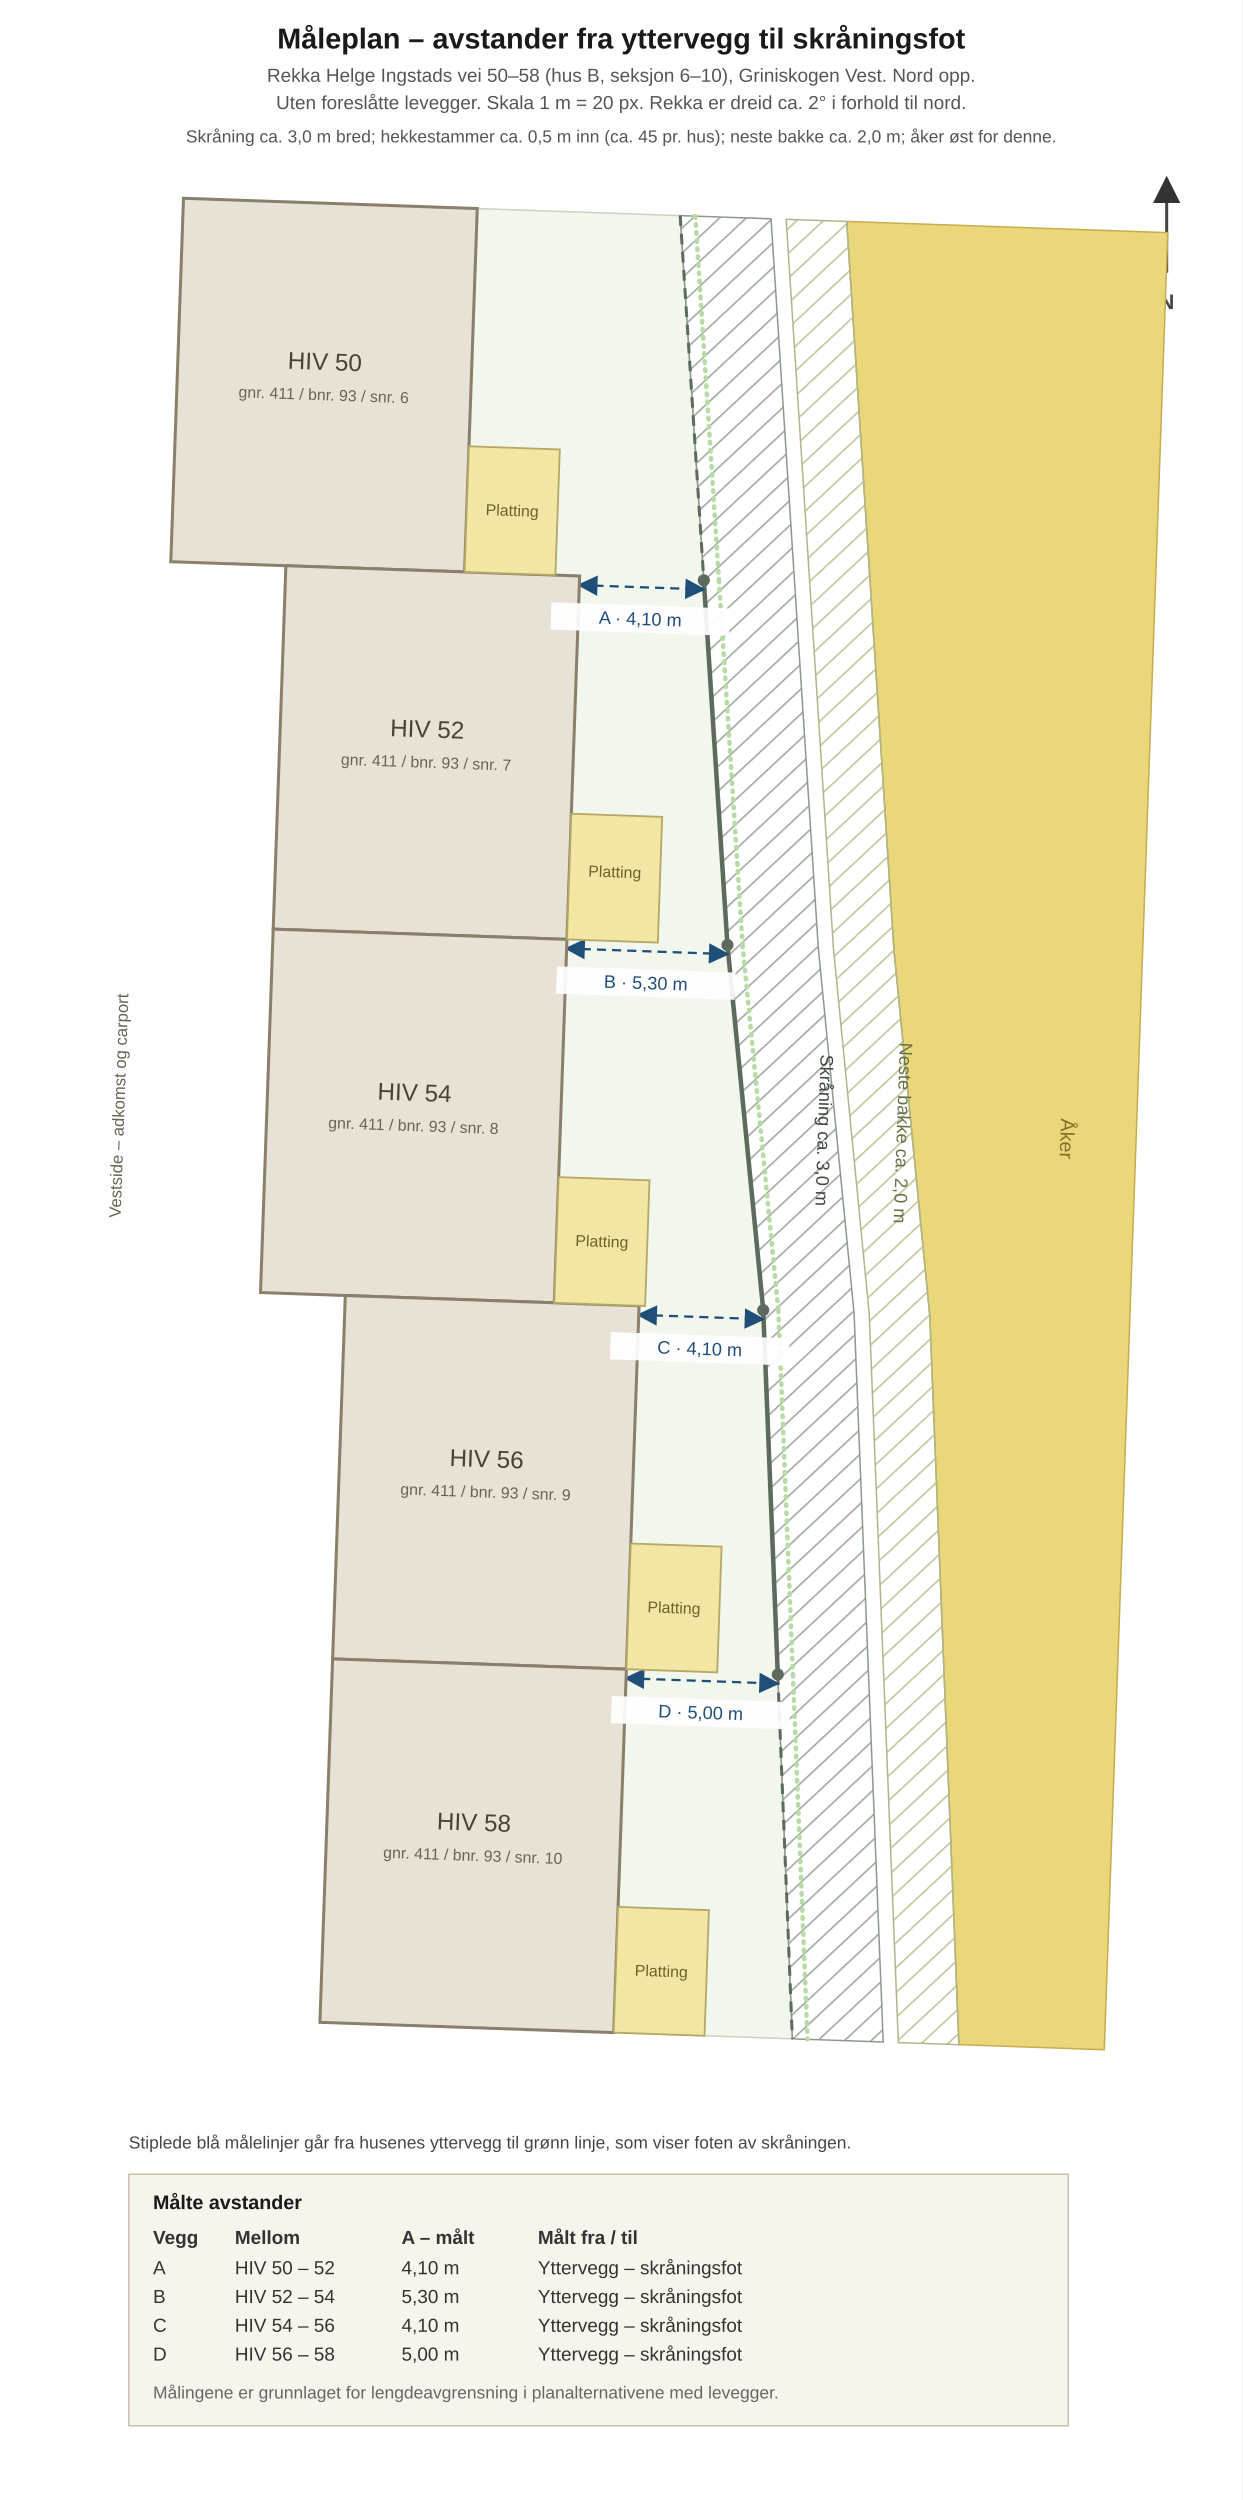
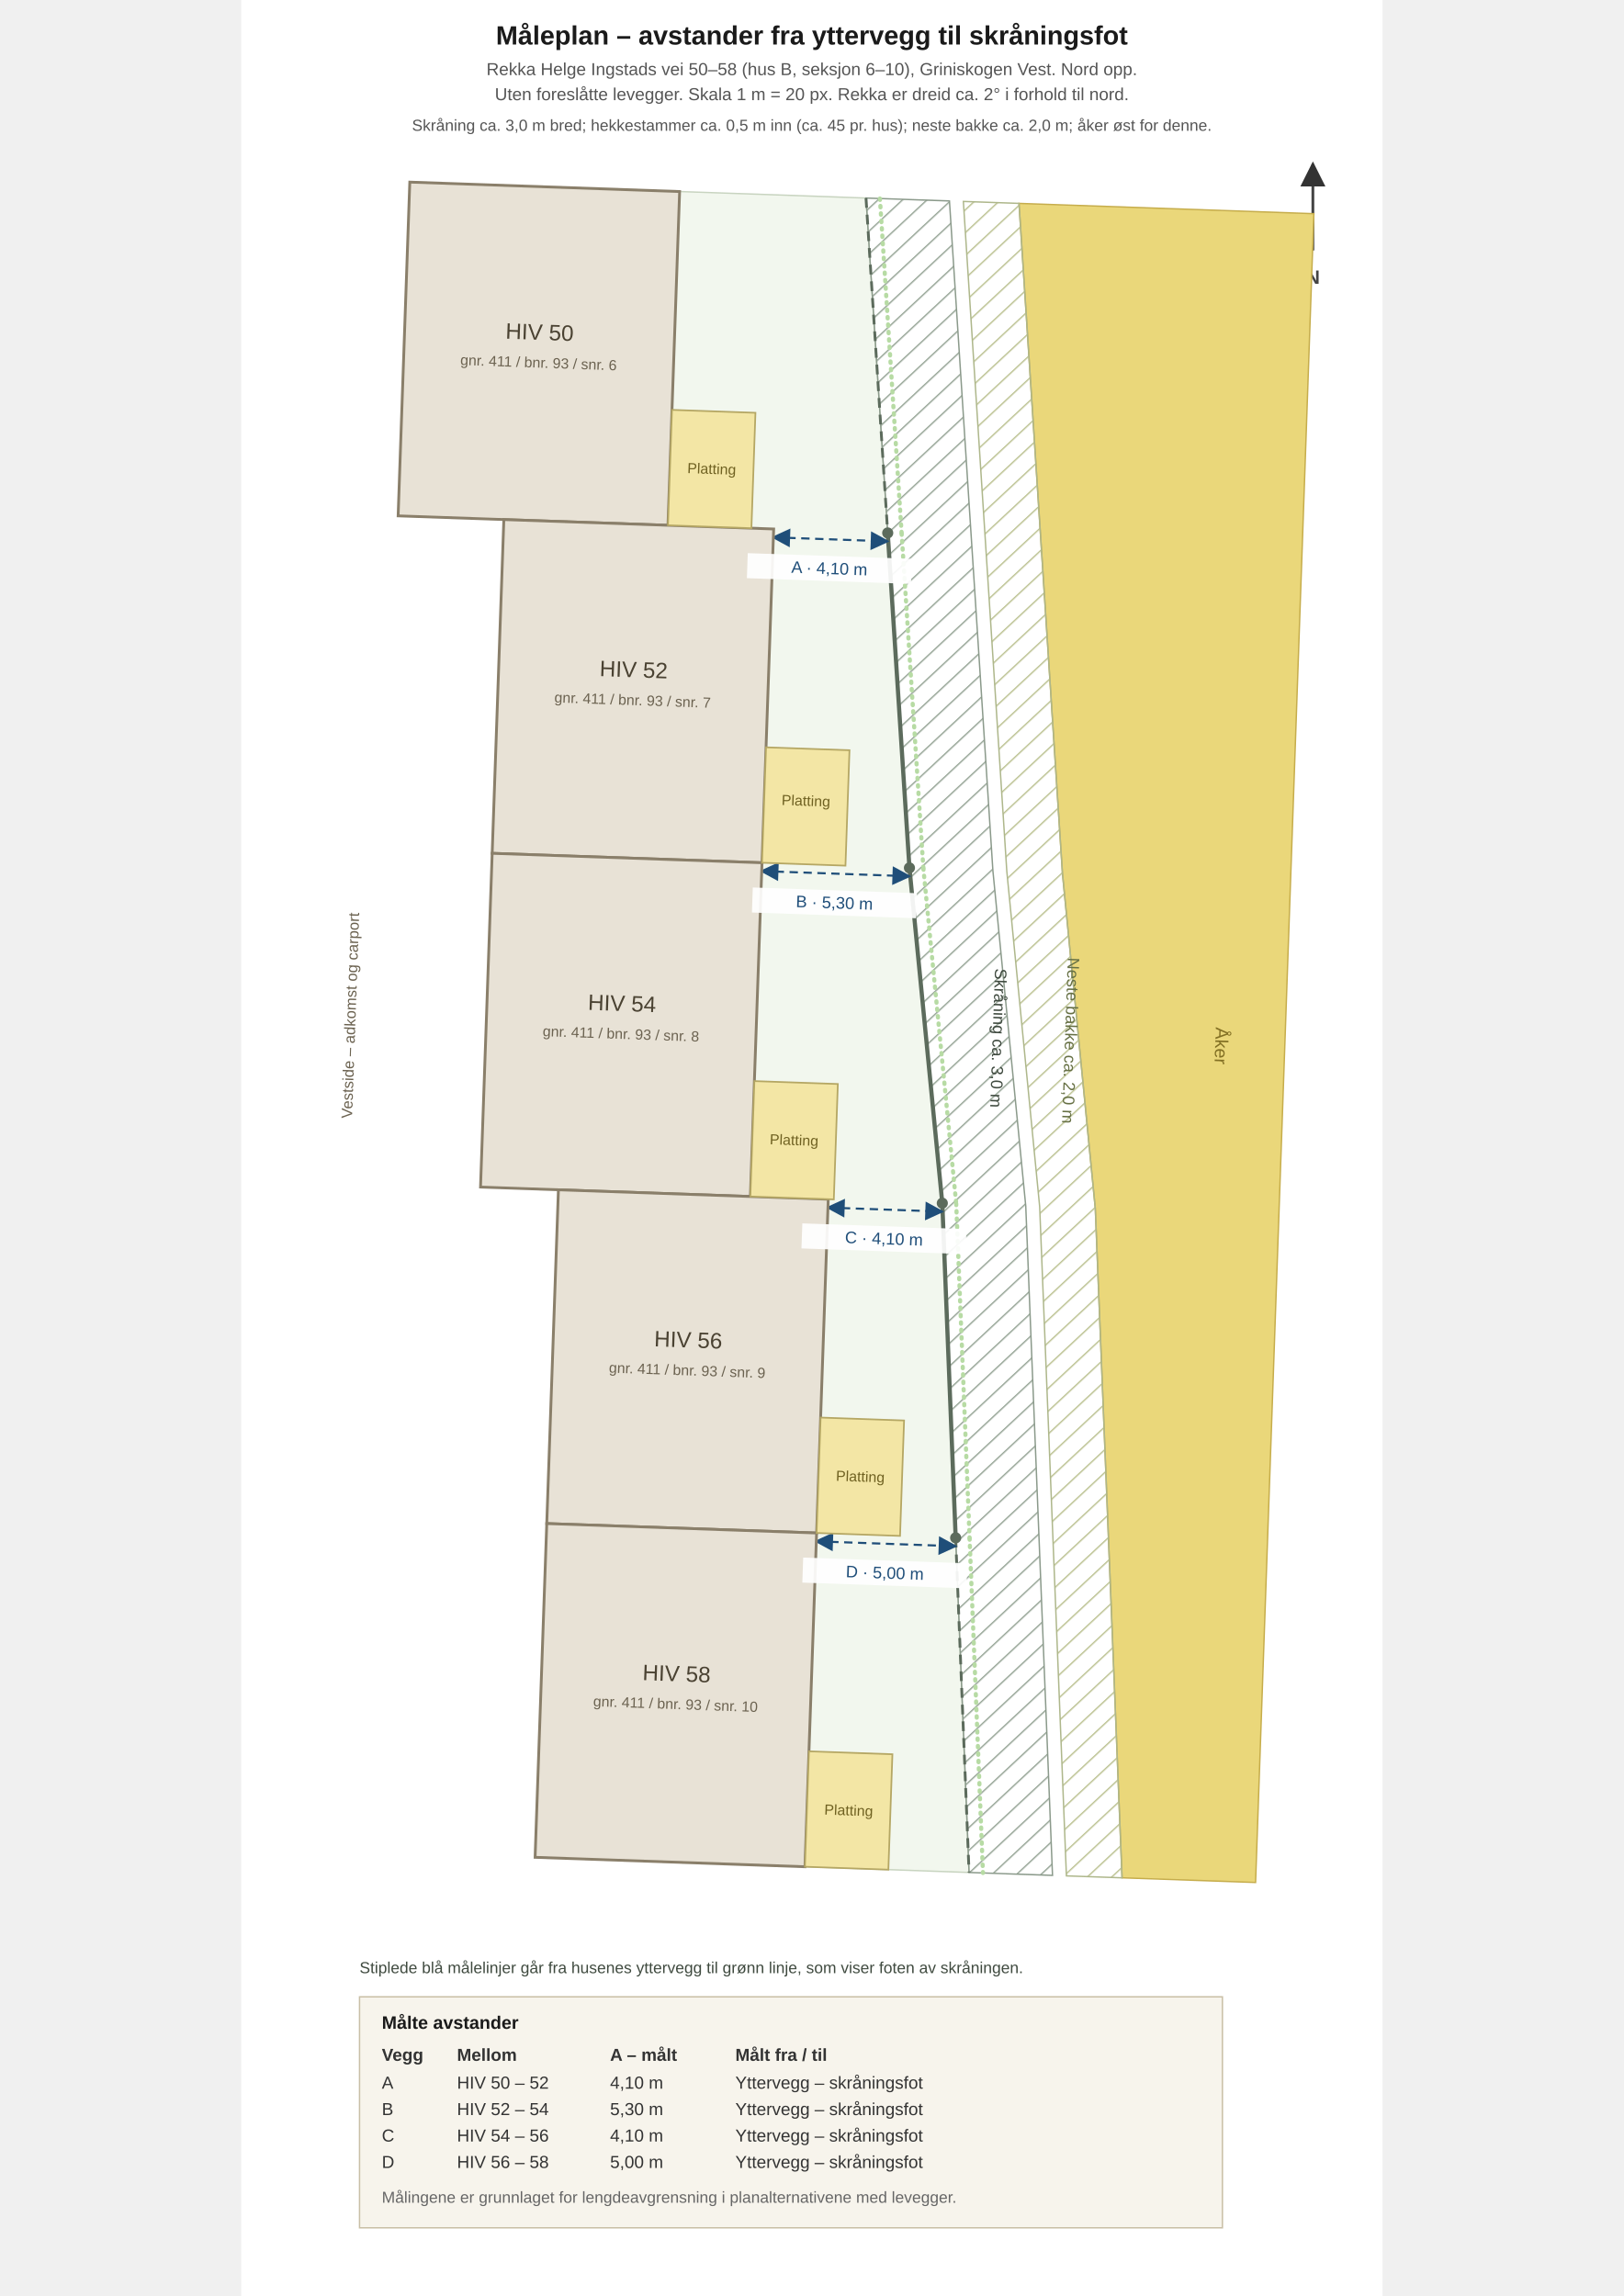
- <svg xmlns="http://www.w3.org/2000/svg" viewBox="0 0 820 1650" width="820" height="1650" font-family="Segoe UI, Arial, Helvetica, sans-serif" role="img" aria-label="Måleplan uten levegger for rekka HIV 50 til 58">
+ <svg xmlns="http://www.w3.org/2000/svg" viewBox="0 0 820 1650" width="210mm" height="297mm" preserveAspectRatio="xMidYMid meet" font-family="Segoe UI, Arial, Helvetica, sans-serif" role="img" aria-label="Måleplan uten levegger for rekka HIV 50 til 58">
  <defs>
    <pattern id="skraaning" width="12" height="12" patternUnits="userSpaceOnUse" patternTransform="rotate(45)">
      <line x1="0" y1="0" x2="0" y2="12" stroke="#9aa89a" stroke-width="2" />
    </pattern>
    <pattern id="bakke" width="12" height="12" patternUnits="userSpaceOnUse" patternTransform="rotate(45)">
      <line x1="0" y1="0" x2="0" y2="12" stroke="#bec496" stroke-width="2" />
    </pattern>
    <marker id="pil" markerWidth="9" markerHeight="9" refX="8" refY="4.5" orient="auto">
      <path d="M0,0 L9,4.5 L0,9 z" fill="#333" />
    </marker>
    <marker id="pilBla" markerWidth="9" markerHeight="9" refX="8" refY="4.5" orient="auto">
      <path d="M0,0 L9,4.5 L0,9 z" fill="#1f4e79" />
    </marker>
    <marker id="pilBlaStart" markerWidth="9" markerHeight="9" refX="1" refY="4.5" orient="auto">
      <path d="M9,0 L0,4.5 L9,9 z" fill="#1f4e79" />
    </marker>
  </defs>
  <rect width="820" height="1650" fill="#ffffff" />
  <text x="410" y="32" text-anchor="middle" font-size="19" font-weight="600" fill="#1a1a1a">Måleplan – avstander fra yttervegg til skråningsfot</text>
  <text x="410" y="54" text-anchor="middle" font-size="12.5" fill="#555">Rekka Helge Ingstads vei 50–58 (hus B, seksjon 6–10), Griniskogen Vest. Nord opp.</text>
  <text x="410" y="72" text-anchor="middle" font-size="12.5" fill="#555">Uten foreslåtte levegger. Skala 1 m = 20 px. Rekka er dreid ca. 2° i forhold til nord.</text>
  <text x="410" y="94" text-anchor="middle" font-size="11.5" fill="#555">Skråning ca. 3,0 m bred; hekkestammer ca. 0,5 m inn (ca. 45 pr. hus); neste bakke ca. 2,0 m; åker øst for denne.</text>
  <g stroke="#444" fill="#444">
    <line x1="770" y1="180" x2="770" y2="118" stroke-width="2" marker-end="url(#pil)" />
    <text x="770" y="204" text-anchor="middle" font-size="14" font-weight="600" stroke="none">N</text>
  </g>
  <g transform="rotate(2 372 740)">
    <path d="M294,140 L428,140 L452,380 L476,620 L508,860 L526,1100 L544,1340 L426,1340 L426,860 L370,860 L370,380 L294,380 Z" fill="#f2f7ee" stroke="#c8d4c0" stroke-width="1" />
    <path d="M538,140 L562,380 L586,620 L618,860 L636,1100 L654,1340 L750,1340 L750,140 Z" fill="#ead77a" stroke="#c6ad4c" stroke-width="1" />
    <path d="M498,140 L522,380 L546,620 L578,860 L596,1100 L614,1340 L654,1340 L636,1100 L618,860 L586,620 L562,380 L538,140 Z" fill="url(#bakke)" stroke="#aeb78b" stroke-width="1" />
    <path d="M428,140 L452,380 L476,620 L508,860 L526,1100 L544,1340 L604,1340 L586,1100 L568,860 L536,620 L512,380 L488,140 Z" fill="url(#skraaning)" stroke="#8b9a8b" stroke-width="1" />
    <polyline points="452,380 476,620 508,860 526,1100" fill="none" stroke="#5c6b5c" stroke-width="3" />
    <polyline points="428,140 452,380" fill="none" stroke="#5c6b5c" stroke-width="2" stroke-dasharray="7 5" />
    <polyline points="526,1100 544,1340" fill="none" stroke="#5c6b5c" stroke-width="2" stroke-dasharray="7 5" />
    <g fill="#5c6b5c">
      <circle cx="452" cy="380" r="4" />
      <circle cx="476" cy="620" r="4" />
      <circle cx="508" cy="860" r="4" />
      <circle cx="526" cy="1100" r="4" />
    </g>
    <g fill="none" stroke="#b7dba4" stroke-width="3" stroke-linecap="round" stroke-dasharray="1 4.333">
      <line x1="438" y1="140" x2="462" y2="380" />
      <line x1="462" y1="380" x2="486" y2="620" />
      <line x1="486" y1="620" x2="518" y2="860" />
      <line x1="518" y1="860" x2="536" y2="1100" />
      <line x1="536" y1="1100" x2="554" y2="1340" />
    </g>
    <text x="540" y="740" font-size="12" fill="#3f4a3f" transform="rotate(90 540 740)" text-anchor="middle">Skråning ca. 3,0 m</text>
    <text x="592" y="740" font-size="12" fill="#667044" transform="rotate(90 592 740)" text-anchor="middle">Neste bakke ca. 2,0 m</text>
    <text x="700" y="740" font-size="13" fill="#826f23" transform="rotate(90 700 740)" text-anchor="middle">Åker</text>
    <g stroke="#1f4e79" stroke-width="1.5" stroke-dasharray="6 4" fill="none">
      <line x1="370" y1="386" x2="452" y2="386" marker-start="url(#pilBlaStart)" marker-end="url(#pilBla)" />
      <line x1="370" y1="626" x2="476" y2="626" marker-start="url(#pilBlaStart)" marker-end="url(#pilBla)" />
      <line x1="426" y1="866" x2="508" y2="866" marker-start="url(#pilBlaStart)" marker-end="url(#pilBla)" />
      <line x1="426" y1="1106" x2="526" y2="1106" marker-start="url(#pilBlaStart)" marker-end="url(#pilBla)" />
    </g>
    <g fill="#e8e2d6" stroke="#8a7f6a" stroke-width="2">
      <rect x="100" y="140" width="194" height="240" />
      <rect x="176" y="380" width="194" height="240" />
      <rect x="176" y="620" width="194" height="240" />
      <rect x="232" y="860" width="194" height="240" />
      <rect x="232" y="1100" width="194" height="240" />
    </g>
    <text x="82" y="740" font-size="11" fill="#6b6250" transform="rotate(-90 82 740)" text-anchor="middle">Vestside – adkomst og carport</text>
    <g fill="#f3e6a5" stroke="#b5a764" stroke-width="1.2">
      <rect x="294" y="297" width="60" height="83" />
      <rect x="370" y="537" width="60" height="83" />
      <rect x="370" y="777" width="60" height="83" />
      <rect x="426" y="1017" width="60" height="83" />
      <rect x="426" y="1257" width="60" height="83" />
    </g>
    <g text-anchor="middle" fill="#4a4232">
      <text x="197" y="250" font-size="16">HIV 50</text>
      <text x="197" y="270" font-size="10.5" fill="#6b6250">gnr. 411 / bnr. 93 / snr. 6</text>
      <text x="273" y="490" font-size="16">HIV 52</text>
      <text x="273" y="510" font-size="10.5" fill="#6b6250">gnr. 411 / bnr. 93 / snr. 7</text>
      <text x="273" y="730" font-size="16">HIV 54</text>
      <text x="273" y="750" font-size="10.5" fill="#6b6250">gnr. 411 / bnr. 93 / snr. 8</text>
      <text x="329" y="970" font-size="16">HIV 56</text>
      <text x="329" y="990" font-size="10.5" fill="#6b6250">gnr. 411 / bnr. 93 / snr. 9</text>
      <text x="329" y="1210" font-size="16">HIV 58</text>
      <text x="329" y="1230" font-size="10.5" fill="#6b6250">gnr. 411 / bnr. 93 / snr. 10</text>
    </g>
    <g text-anchor="middle" font-size="10.5" fill="#6f6121">
      <text x="324" y="342">Platting</text>
      <text x="400" y="578">Platting</text>
      <text x="400" y="822">Platting</text>
      <text x="456" y="1062">Platting</text>
      <text x="456" y="1302">Platting</text>
    </g>
    <g font-size="12" fill="#1f4e79" text-anchor="middle">
      <rect x="352" y="398" width="118" height="18" fill="#ffffff" opacity="0.92" />
      <text x="411" y="411">A · 4,10 m</text>
      <rect x="364" y="638" width="118" height="18" fill="#ffffff" opacity="0.92" />
      <text x="423" y="651">B · 5,30 m</text>
      <rect x="408" y="878" width="118" height="18" fill="#ffffff" opacity="0.92" />
      <text x="467" y="891">C · 4,10 m</text>
      <rect x="417" y="1118" width="118" height="18" fill="#ffffff" opacity="0.92" />
      <text x="476" y="1131">D · 5,00 m</text>
    </g>
  </g>
  <text x="85" y="1418" font-size="11.5" fill="#3f4a3f">Stiplede blå målelinjer går fra husenes yttervegg til grønn linje, som viser foten av skråningen.</text>
  <rect x="85" y="1435" width="620" height="166" fill="#f7f4ec" stroke="#c9bfa6" stroke-width="1" />
  <text x="101" y="1458" font-size="13" font-weight="600" fill="#1a1a1a">Målte avstander</text>
  <g font-size="12.5" fill="#333">
    <text x="101" y="1481" font-weight="600">Vegg</text>
    <text x="155" y="1481" font-weight="600">Mellom</text>
    <text x="265" y="1481" font-weight="600">A – målt</text>
    <text x="355" y="1481" font-weight="600">Målt fra / til</text>
    <text x="101" y="1501">A</text>
    <text x="155" y="1501">HIV 50 – 52</text>
    <text x="265" y="1501">4,10 m</text>
    <text x="355" y="1501">Yttervegg – skråningsfot</text>
    <text x="101" y="1520">B</text>
    <text x="155" y="1520">HIV 52 – 54</text>
    <text x="265" y="1520">5,30 m</text>
    <text x="355" y="1520">Yttervegg – skråningsfot</text>
    <text x="101" y="1539">C</text>
    <text x="155" y="1539">HIV 54 – 56</text>
    <text x="265" y="1539">4,10 m</text>
    <text x="355" y="1539">Yttervegg – skråningsfot</text>
    <text x="101" y="1558">D</text>
    <text x="155" y="1558">HIV 56 – 58</text>
    <text x="265" y="1558">5,00 m</text>
    <text x="355" y="1558">Yttervegg – skråningsfot</text>
  </g>
  <text x="101" y="1583" font-size="11.5" fill="#666">Målingene er grunnlaget for lengdeavgrensning i planalternativene med levegger.</text>
</svg>
